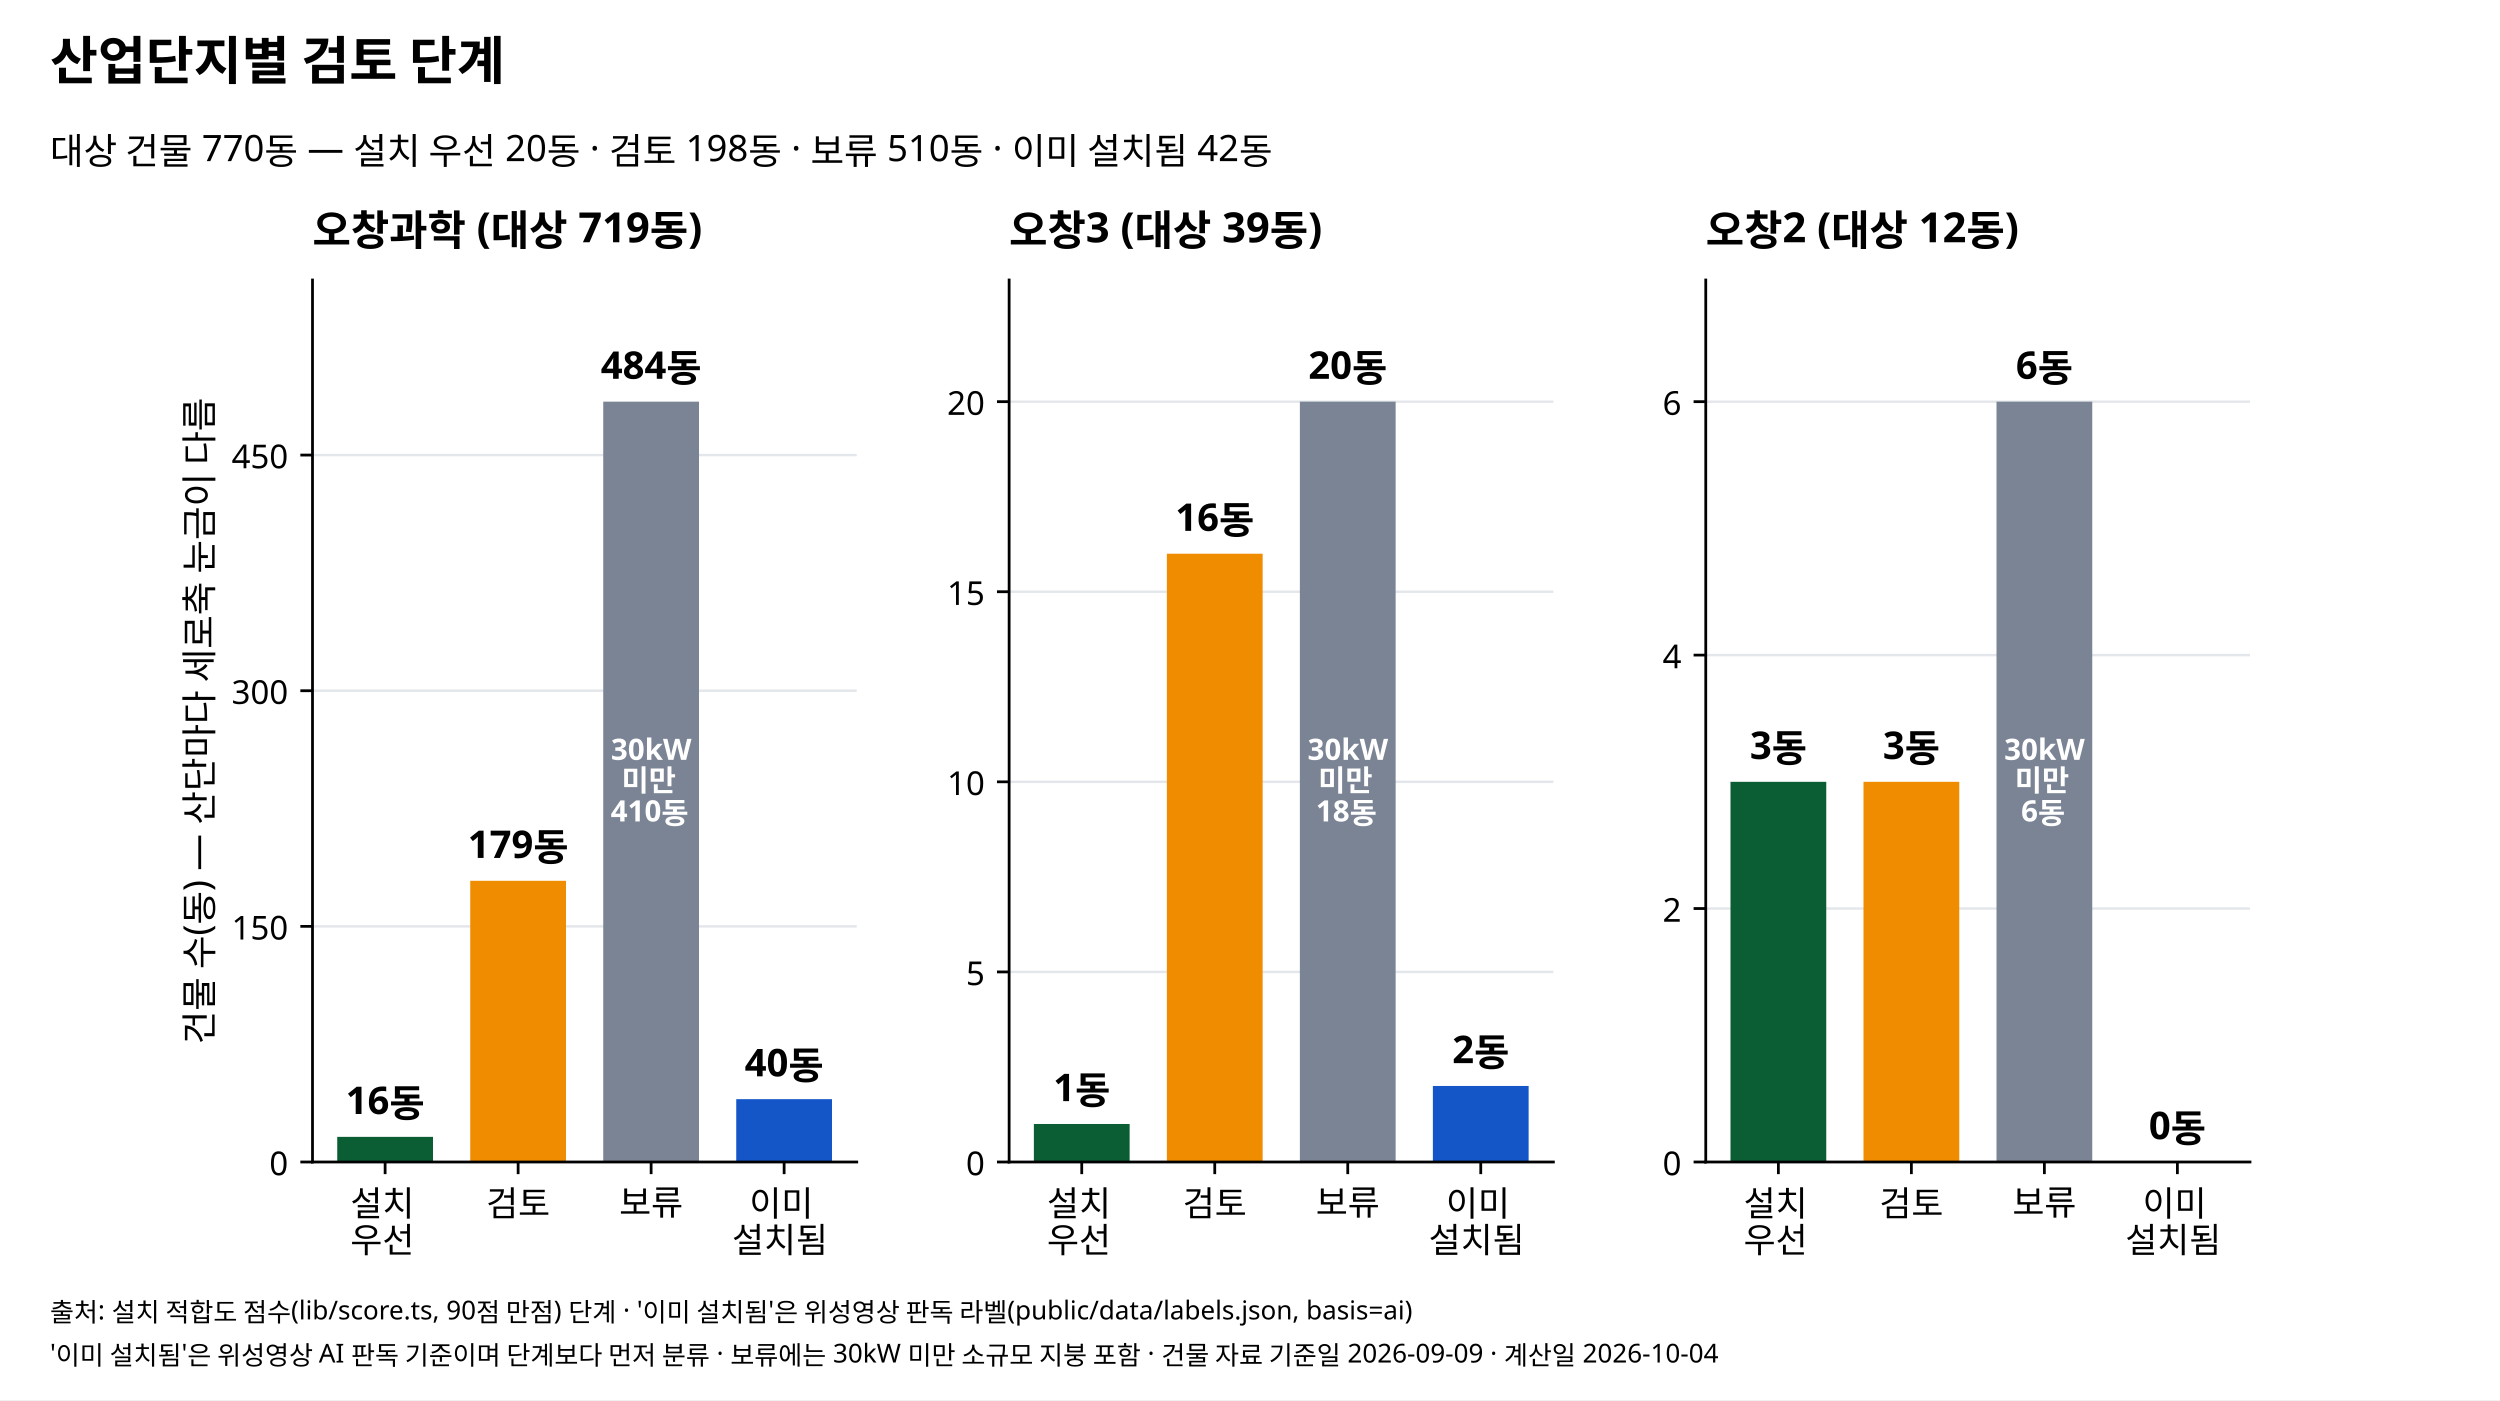
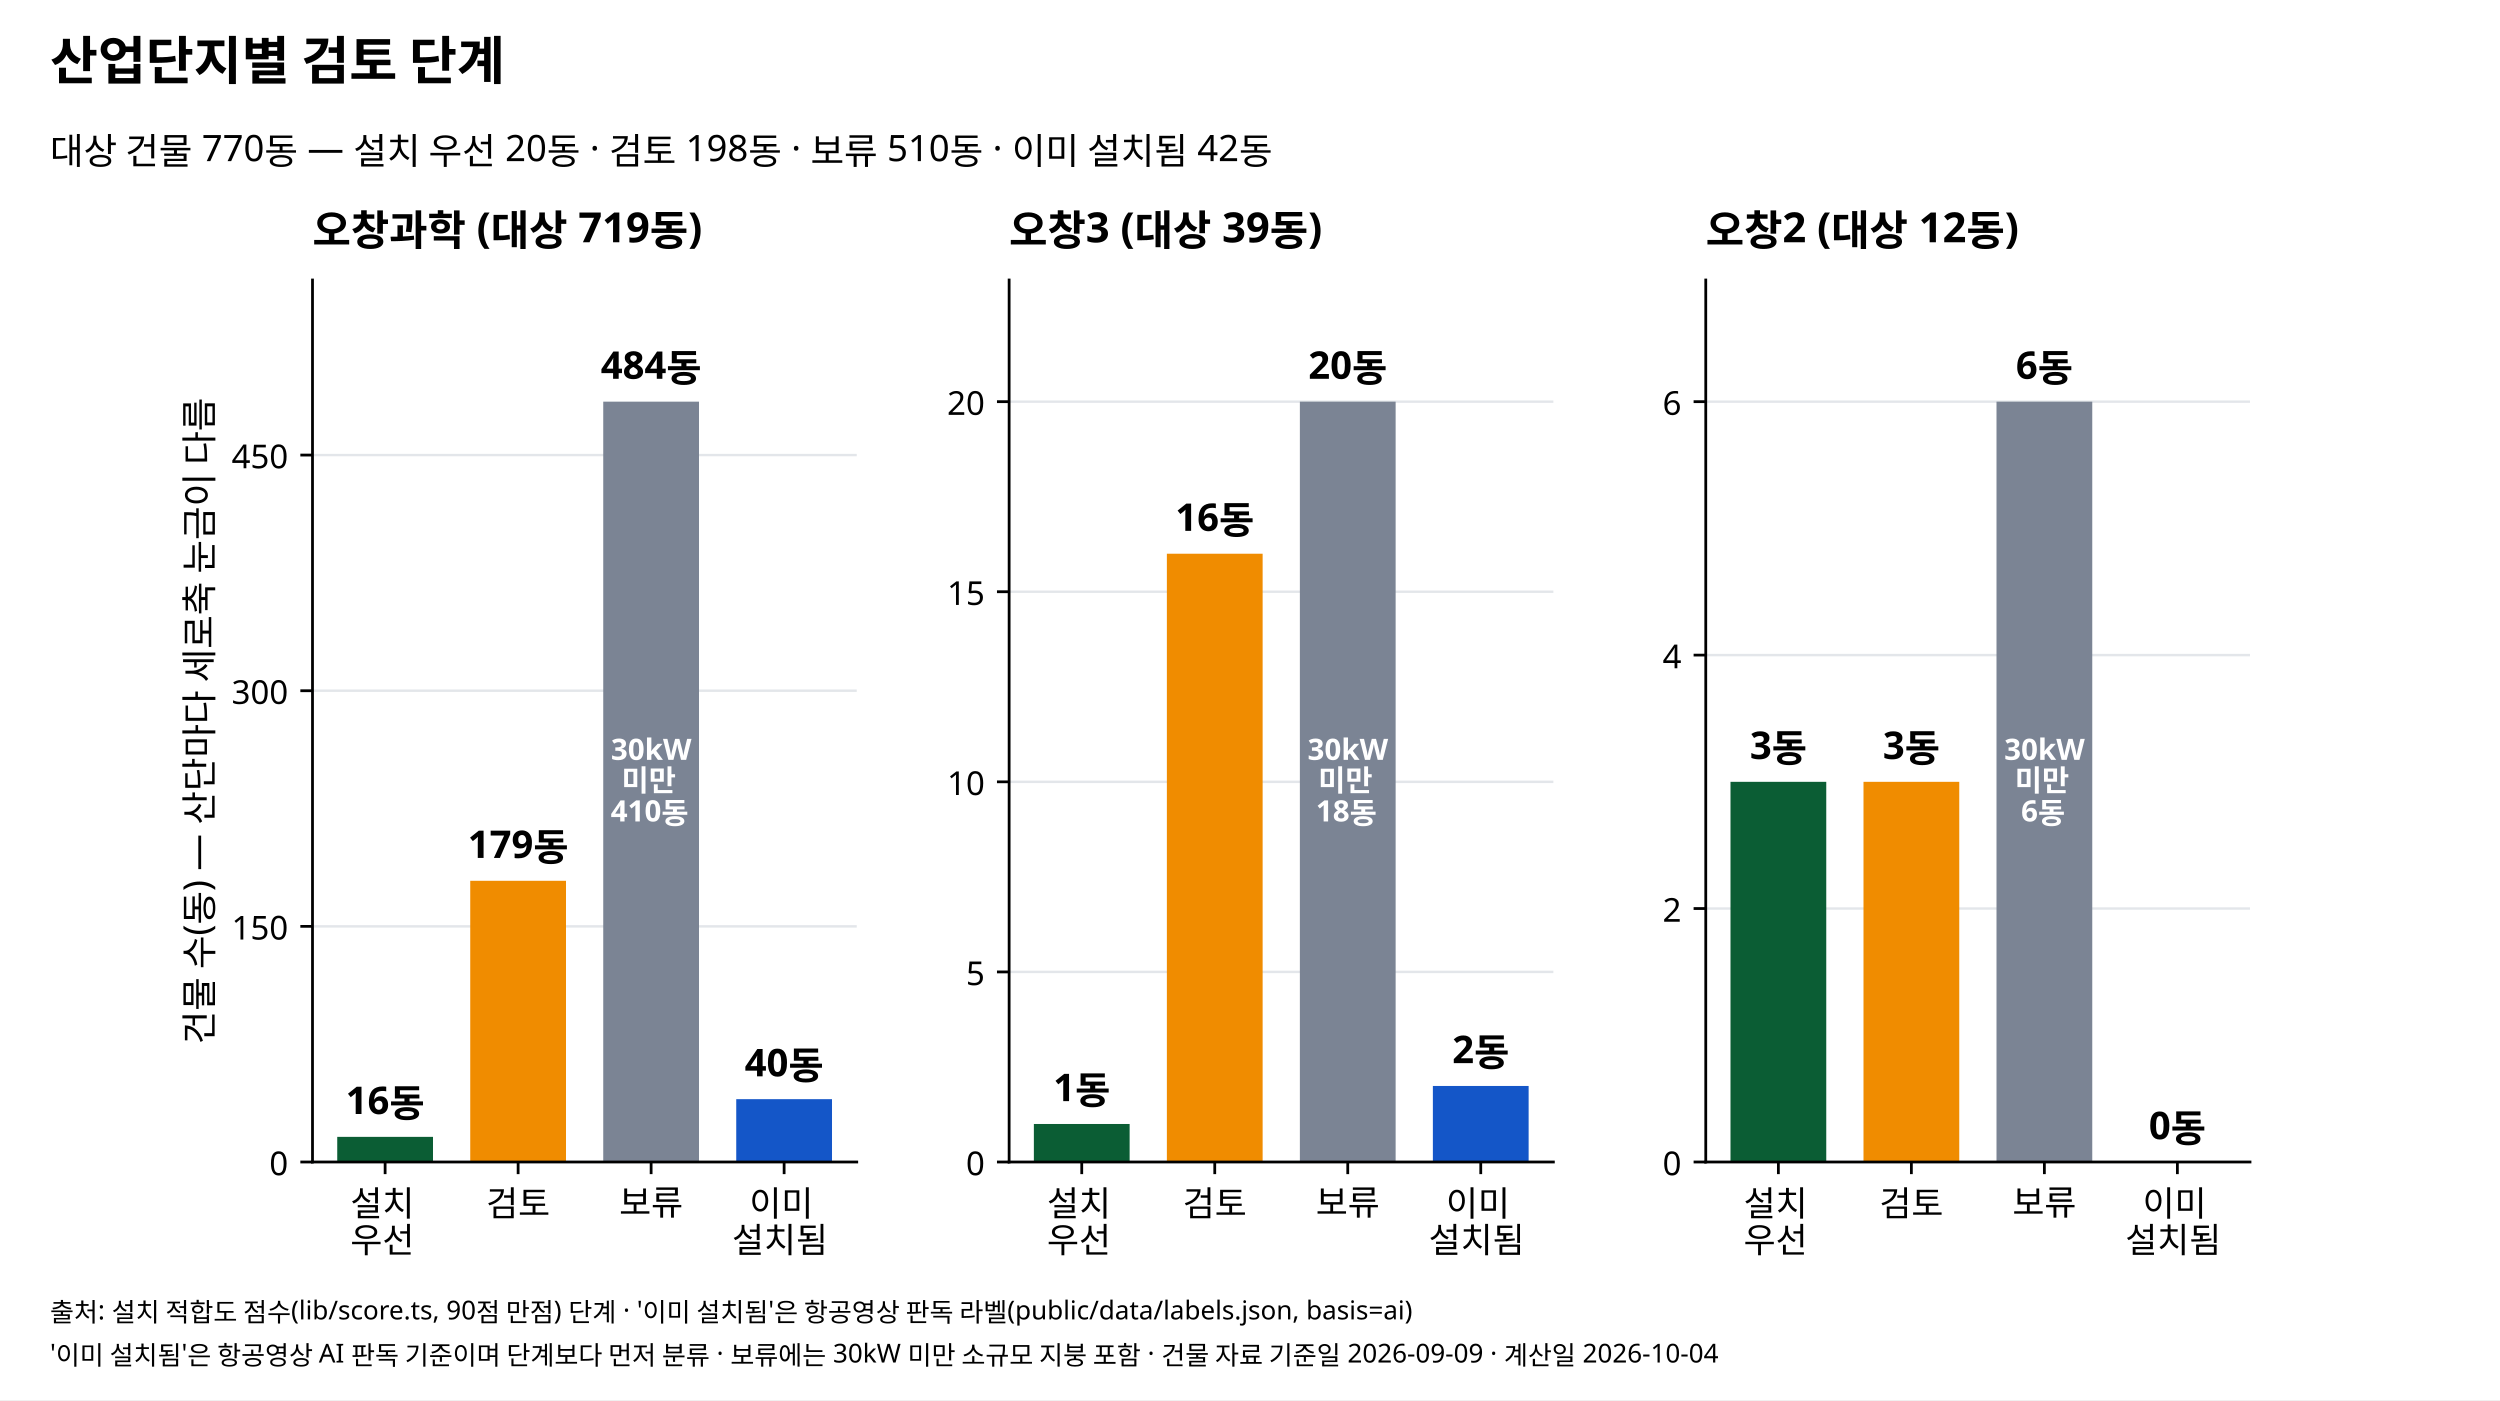
<svg xmlns="http://www.w3.org/2000/svg" xmlns:xlink="http://www.w3.org/1999/xlink" width="720pt" height="403.2pt" viewBox="0 0 720 403.2" version="1.1">
  <defs>
    <style type="text/css">*{stroke-linejoin: round; stroke-linecap: butt}</style>
  </defs>
  <g id="figure_1">
    <g id="patch_1">
      <path d="M 0 403.2  L 720 403.2  L 720 0  L 0 0  z " style="fill: #ffffff" />
    </g>
    <g id="axes_1">
      <g id="patch_2">
        <path d="M 90 334.656  L 246.742 334.656  L 246.742 80.64  L 90 80.64  z " style="fill: #ffffff" />
      </g>
      <g id="matplotlib.axis_1">
        <g id="xtick_1">
          <g id="line2d_1">
            <defs>
-               <path id="mdb3b78360e" d="M 0 0  L 0 3.5  " style="stroke: #000000; stroke-width: 0.8" />
+               <path id="m0cc1684a58" d="M 0 0  L 0 3.5  " style="stroke: #000000; stroke-width: 0.8" />
            </defs>
            <g>
-               <use xlink:href="#mdb3b78360e" x="110.914" y="334.656" style="stroke: #000000; stroke-width: 0.8" />
+               <use xlink:href="#m0cc1684a58" x="110.914" y="334.656" style="stroke: #000000; stroke-width: 0.8" />
            </g>
          </g>
          <g id="text_1">
            <text style="font-size: 10px; font-family: 'Malgun Gothic'" transform="translate(100.9142 350.1966)">설치</text>
            <text style="font-size: 10px; font-family: 'Malgun Gothic'" transform="translate(100.9142 360.7392)">우선</text>
          </g>
        </g>
        <g id="xtick_2">
          <g id="line2d_2">
            <g>
-               <use xlink:href="#mdb3b78360e" x="149.219" y="334.656" style="stroke: #000000; stroke-width: 0.8" />
+               <use xlink:href="#m0cc1684a58" x="149.219" y="334.656" style="stroke: #000000; stroke-width: 0.8" />
            </g>
          </g>
          <g id="text_2">
            <text style="font-size: 10px; font-family: 'Malgun Gothic'; text-anchor: middle" x="149.219" y="350.197" transform="rotate(-0 149.2186 350.1966)">검토</text>
          </g>
        </g>
        <g id="xtick_3">
          <g id="line2d_3">
            <g>
-               <use xlink:href="#mdb3b78360e" x="187.523" y="334.656" style="stroke: #000000; stroke-width: 0.8" />
+               <use xlink:href="#m0cc1684a58" x="187.523" y="334.656" style="stroke: #000000; stroke-width: 0.8" />
            </g>
          </g>
          <g id="text_3">
            <text style="font-size: 10px; font-family: 'Malgun Gothic'; text-anchor: middle" x="187.523" y="349.908" transform="rotate(-0 187.523 349.9076)">보류</text>
          </g>
        </g>
        <g id="xtick_4">
          <g id="line2d_4">
            <g>
-               <use xlink:href="#mdb3b78360e" x="225.827" y="334.656" style="stroke: #000000; stroke-width: 0.8" />
+               <use xlink:href="#m0cc1684a58" x="225.827" y="334.656" style="stroke: #000000; stroke-width: 0.8" />
            </g>
          </g>
          <g id="text_4">
            <text style="font-size: 10px; font-family: 'Malgun Gothic'" transform="translate(215.8274 350.1966)">이미</text>
            <text style="font-size: 10px; font-family: 'Malgun Gothic'" transform="translate(210.8274 360.7392)">설치됨</text>
          </g>
        </g>
      </g>
      <g id="matplotlib.axis_2">
        <g id="ytick_1">
          <g id="line2d_5">
-             <path d="M 90 334.656  L 246.742 334.656  " clip-path="url(#pb180a8a532)" style="fill: none; stroke: #e3e6ea; stroke-width: 0.7; stroke-linecap: square" />
+             <path d="M 90 334.656  L 246.742 334.656  " clip-path="url(#pe4aa6d0bbb)" style="fill: none; stroke: #e3e6ea; stroke-width: 0.7; stroke-linecap: square" />
          </g>
          <g id="line2d_6">
            <defs>
-               <path id="m1858909f54" d="M 0 0  L -3.5 0  " style="stroke: #000000; stroke-width: 0.8" />
+               <path id="m0deb681c3e" d="M 0 0  L -3.5 0  " style="stroke: #000000; stroke-width: 0.8" />
            </defs>
            <g>
-               <use xlink:href="#m1858909f54" x="90" y="334.656" style="stroke: #000000; stroke-width: 0.8" />
+               <use xlink:href="#m0deb681c3e" x="90" y="334.656" style="stroke: #000000; stroke-width: 0.8" />
            </g>
          </g>
          <g id="text_5">
            <text style="font-size: 9.5px; font-family: 'Malgun Gothic'; text-anchor: end" x="83" y="338.455" transform="rotate(-0 83 338.4551)">0</text>
          </g>
        </g>
        <g id="ytick_2">
          <g id="line2d_7">
-             <path d="M 90 266.791  L 246.742 266.791  " clip-path="url(#pb180a8a532)" style="fill: none; stroke: #e3e6ea; stroke-width: 0.7; stroke-linecap: square" />
+             <path d="M 90 266.791  L 246.742 266.791  " clip-path="url(#pe4aa6d0bbb)" style="fill: none; stroke: #e3e6ea; stroke-width: 0.7; stroke-linecap: square" />
          </g>
          <g id="line2d_8">
            <g>
-               <use xlink:href="#m1858909f54" x="90" y="266.791" style="stroke: #000000; stroke-width: 0.8" />
+               <use xlink:href="#m0deb681c3e" x="90" y="266.791" style="stroke: #000000; stroke-width: 0.8" />
            </g>
          </g>
          <g id="text_6">
            <text style="font-size: 9.5px; font-family: 'Malgun Gothic'; text-anchor: end" x="83" y="270.59" transform="rotate(-0 83 270.5896)">150</text>
          </g>
        </g>
        <g id="ytick_3">
          <g id="line2d_9">
-             <path d="M 90 198.925  L 246.742 198.925  " clip-path="url(#pb180a8a532)" style="fill: none; stroke: #e3e6ea; stroke-width: 0.7; stroke-linecap: square" />
+             <path d="M 90 198.925  L 246.742 198.925  " clip-path="url(#pe4aa6d0bbb)" style="fill: none; stroke: #e3e6ea; stroke-width: 0.7; stroke-linecap: square" />
          </g>
          <g id="line2d_10">
            <g>
-               <use xlink:href="#m1858909f54" x="90" y="198.925" style="stroke: #000000; stroke-width: 0.8" />
+               <use xlink:href="#m0deb681c3e" x="90" y="198.925" style="stroke: #000000; stroke-width: 0.8" />
            </g>
          </g>
          <g id="text_7">
            <text style="font-size: 9.5px; font-family: 'Malgun Gothic'; text-anchor: end" x="83" y="202.724" transform="rotate(-0 83 202.7241)">300</text>
          </g>
        </g>
        <g id="ytick_4">
          <g id="line2d_11">
-             <path d="M 90 131.06  L 246.742 131.06  " clip-path="url(#pb180a8a532)" style="fill: none; stroke: #e3e6ea; stroke-width: 0.7; stroke-linecap: square" />
+             <path d="M 90 131.06  L 246.742 131.06  " clip-path="url(#pe4aa6d0bbb)" style="fill: none; stroke: #e3e6ea; stroke-width: 0.7; stroke-linecap: square" />
          </g>
          <g id="line2d_12">
            <g>
-               <use xlink:href="#m1858909f54" x="90" y="131.06" style="stroke: #000000; stroke-width: 0.8" />
+               <use xlink:href="#m0deb681c3e" x="90" y="131.06" style="stroke: #000000; stroke-width: 0.8" />
            </g>
          </g>
          <g id="text_8">
            <text style="font-size: 9.5px; font-family: 'Malgun Gothic'; text-anchor: end" x="83" y="134.859" transform="rotate(-0 83 134.8586)">450</text>
          </g>
        </g>
        <g id="text_9">
          <text style="font-size: 10.5px; font-family: 'Malgun Gothic'; text-anchor: middle" x="61.201" y="207.648" transform="rotate(-90 61.20068 207.648)">건물 수(동) — 산단마다 세로축 눈금이 다름</text>
        </g>
      </g>
      <g id="patch_3">
-         <path d="M 97.125 334.656  L 124.704 334.656  L 124.704 327.417  L 97.125 327.417  z " clip-path="url(#pb180a8a532)" style="fill: #0b5d34" />
+         <path d="M 97.125 334.656  L 124.704 334.656  L 124.704 327.417  L 97.125 327.417  z " clip-path="url(#pe4aa6d0bbb)" style="fill: #0b5d34" />
      </g>
      <g id="patch_4">
-         <path d="M 135.429 334.656  L 163.008 334.656  L 163.008 253.67  L 135.429 253.67  z " clip-path="url(#pb180a8a532)" style="fill: #f08c00" />
+         <path d="M 135.429 334.656  L 163.008 334.656  L 163.008 253.67  L 135.429 253.67  z " clip-path="url(#pe4aa6d0bbb)" style="fill: #f08c00" />
      </g>
      <g id="patch_5">
-         <path d="M 173.733 334.656  L 201.313 334.656  L 201.313 115.677  L 173.733 115.677  z " clip-path="url(#pb180a8a532)" style="fill: #7b8494" />
+         <path d="M 173.733 334.656  L 201.313 334.656  L 201.313 115.677  L 173.733 115.677  z " clip-path="url(#pe4aa6d0bbb)" style="fill: #7b8494" />
      </g>
      <g id="patch_6">
-         <path d="M 212.038 334.656  L 239.617 334.656  L 239.617 316.559  L 212.038 316.559  z " clip-path="url(#pb180a8a532)" style="fill: #1456c8" />
+         <path d="M 212.038 334.656  L 239.617 334.656  L 239.617 316.559  L 212.038 316.559  z " clip-path="url(#pe4aa6d0bbb)" style="fill: #1456c8" />
      </g>
      <g id="patch_7">
        <path d="M 90 334.656  L 90 80.64  " style="fill: none; stroke: #000000; stroke-width: 0.8; stroke-linejoin: miter; stroke-linecap: square" />
      </g>
      <g id="patch_8">
        <path d="M 90 334.656  L 246.742 334.656  " style="fill: none; stroke: #000000; stroke-width: 0.8; stroke-linejoin: miter; stroke-linecap: square" />
      </g>
      <g id="text_10">
        <text style="font-weight: 700; font-size: 11px; font-family: 'Malgun Gothic'; text-anchor: middle" x="110.914" y="320.835" transform="rotate(-0 110.9142 320.8353)">16동</text>
      </g>
      <g id="text_11">
        <text style="font-weight: 700; font-size: 11px; font-family: 'Malgun Gothic'; text-anchor: middle" x="149.219" y="247.088" transform="rotate(-0 149.2186 247.0881)">179동</text>
      </g>
      <g id="text_12">
        <text style="font-weight: 700; font-size: 11px; font-family: 'Malgun Gothic'; text-anchor: middle" x="187.523" y="109.095" transform="rotate(-0 187.523 109.095)">484동</text>
      </g>
      <g id="text_13">
        <text style="font-weight: 700; font-size: 11px; font-family: 'Malgun Gothic'; text-anchor: middle" x="225.827" y="309.977" transform="rotate(-0 225.8274 309.9768)">40동</text>
      </g>
      <g id="text_14">
        <text style="font-weight: 700; font-size: 8.5px; font-family: 'Malgun Gothic'; fill: #ffffff" transform="translate(175.9457 218.8511)">30kW</text>
        <text style="font-weight: 700; font-size: 8.5px; font-family: 'Malgun Gothic'; fill: #ffffff" transform="translate(179.023 227.8123)">미만</text>
        <text style="font-weight: 700; font-size: 8.5px; font-family: 'Malgun Gothic'; fill: #ffffff" transform="translate(175.884 236.5783)">410동</text>
      </g>
      <g id="text_15">
        <text style="font-weight: 700; font-size: 12px; font-family: 'Malgun Gothic'; text-anchor: start" x="90" y="70.64" transform="rotate(-0 90 70.64)">오창과학  (대상 719동)</text>
      </g>
    </g>
    <g id="axes_2">
      <g id="patch_9">
        <path d="M 290.629 334.656  L 447.371 334.656  L 447.371 80.64  L 290.629 80.64  z " style="fill: #ffffff" />
      </g>
      <g id="matplotlib.axis_3">
        <g id="xtick_5">
          <g id="line2d_13">
            <g>
-               <use xlink:href="#mdb3b78360e" x="311.543" y="334.656" style="stroke: #000000; stroke-width: 0.8" />
+               <use xlink:href="#m0cc1684a58" x="311.543" y="334.656" style="stroke: #000000; stroke-width: 0.8" />
            </g>
          </g>
          <g id="text_16">
            <text style="font-size: 10px; font-family: 'Malgun Gothic'" transform="translate(301.5434 350.1966)">설치</text>
            <text style="font-size: 10px; font-family: 'Malgun Gothic'" transform="translate(301.5434 360.7392)">우선</text>
          </g>
        </g>
        <g id="xtick_6">
          <g id="line2d_14">
            <g>
-               <use xlink:href="#mdb3b78360e" x="349.848" y="334.656" style="stroke: #000000; stroke-width: 0.8" />
+               <use xlink:href="#m0cc1684a58" x="349.848" y="334.656" style="stroke: #000000; stroke-width: 0.8" />
            </g>
          </g>
          <g id="text_17">
            <text style="font-size: 10px; font-family: 'Malgun Gothic'; text-anchor: middle" x="349.848" y="350.197" transform="rotate(-0 349.8478 350.1966)">검토</text>
          </g>
        </g>
        <g id="xtick_7">
          <g id="line2d_15">
            <g>
-               <use xlink:href="#mdb3b78360e" x="388.152" y="334.656" style="stroke: #000000; stroke-width: 0.8" />
+               <use xlink:href="#m0cc1684a58" x="388.152" y="334.656" style="stroke: #000000; stroke-width: 0.8" />
            </g>
          </g>
          <g id="text_18">
            <text style="font-size: 10px; font-family: 'Malgun Gothic'; text-anchor: middle" x="388.152" y="349.908" transform="rotate(-0 388.1522 349.9076)">보류</text>
          </g>
        </g>
        <g id="xtick_8">
          <g id="line2d_16">
            <g>
-               <use xlink:href="#mdb3b78360e" x="426.457" y="334.656" style="stroke: #000000; stroke-width: 0.8" />
+               <use xlink:href="#m0cc1684a58" x="426.457" y="334.656" style="stroke: #000000; stroke-width: 0.8" />
            </g>
          </g>
          <g id="text_19">
            <text style="font-size: 10px; font-family: 'Malgun Gothic'" transform="translate(416.4566 350.1966)">이미</text>
            <text style="font-size: 10px; font-family: 'Malgun Gothic'" transform="translate(411.4566 360.7392)">설치됨</text>
          </g>
        </g>
      </g>
      <g id="matplotlib.axis_4">
        <g id="ytick_5">
          <g id="line2d_17">
-             <path d="M 290.629 334.656  L 447.371 334.656  " clip-path="url(#p60f12eca9c)" style="fill: none; stroke: #e3e6ea; stroke-width: 0.7; stroke-linecap: square" />
+             <path d="M 290.629 334.656  L 447.371 334.656  " clip-path="url(#p0db74f0278)" style="fill: none; stroke: #e3e6ea; stroke-width: 0.7; stroke-linecap: square" />
          </g>
          <g id="line2d_18">
            <g>
-               <use xlink:href="#m1858909f54" x="290.629" y="334.656" style="stroke: #000000; stroke-width: 0.8" />
+               <use xlink:href="#m0deb681c3e" x="290.629" y="334.656" style="stroke: #000000; stroke-width: 0.8" />
            </g>
          </g>
          <g id="text_20">
            <text style="font-size: 9.5px; font-family: 'Malgun Gothic'; text-anchor: end" x="283.629" y="338.455" transform="rotate(-0 283.6292 338.4551)">0</text>
          </g>
        </g>
        <g id="ytick_6">
          <g id="line2d_19">
-             <path d="M 290.629 279.911  L 447.371 279.911  " clip-path="url(#p60f12eca9c)" style="fill: none; stroke: #e3e6ea; stroke-width: 0.7; stroke-linecap: square" />
+             <path d="M 290.629 279.911  L 447.371 279.911  " clip-path="url(#p0db74f0278)" style="fill: none; stroke: #e3e6ea; stroke-width: 0.7; stroke-linecap: square" />
          </g>
          <g id="line2d_20">
            <g>
-               <use xlink:href="#m1858909f54" x="290.629" y="279.911" style="stroke: #000000; stroke-width: 0.8" />
+               <use xlink:href="#m0deb681c3e" x="290.629" y="279.911" style="stroke: #000000; stroke-width: 0.8" />
            </g>
          </g>
          <g id="text_21">
            <text style="font-size: 9.5px; font-family: 'Malgun Gothic'; text-anchor: end" x="283.629" y="283.71" transform="rotate(-0 283.6292 283.7102)">5</text>
          </g>
        </g>
        <g id="ytick_7">
          <g id="line2d_21">
-             <path d="M 290.629 225.166  L 447.371 225.166  " clip-path="url(#p60f12eca9c)" style="fill: none; stroke: #e3e6ea; stroke-width: 0.7; stroke-linecap: square" />
+             <path d="M 290.629 225.166  L 447.371 225.166  " clip-path="url(#p0db74f0278)" style="fill: none; stroke: #e3e6ea; stroke-width: 0.7; stroke-linecap: square" />
          </g>
          <g id="line2d_22">
            <g>
-               <use xlink:href="#m1858909f54" x="290.629" y="225.166" style="stroke: #000000; stroke-width: 0.8" />
+               <use xlink:href="#m0deb681c3e" x="290.629" y="225.166" style="stroke: #000000; stroke-width: 0.8" />
            </g>
          </g>
          <g id="text_22">
            <text style="font-size: 9.5px; font-family: 'Malgun Gothic'; text-anchor: end" x="283.629" y="228.965" transform="rotate(-0 283.6292 228.9654)">10</text>
          </g>
        </g>
        <g id="ytick_8">
          <g id="line2d_23">
-             <path d="M 290.629 170.422  L 447.371 170.422  " clip-path="url(#p60f12eca9c)" style="fill: none; stroke: #e3e6ea; stroke-width: 0.7; stroke-linecap: square" />
+             <path d="M 290.629 170.422  L 447.371 170.422  " clip-path="url(#p0db74f0278)" style="fill: none; stroke: #e3e6ea; stroke-width: 0.7; stroke-linecap: square" />
          </g>
          <g id="line2d_24">
            <g>
-               <use xlink:href="#m1858909f54" x="290.629" y="170.422" style="stroke: #000000; stroke-width: 0.8" />
+               <use xlink:href="#m0deb681c3e" x="290.629" y="170.422" style="stroke: #000000; stroke-width: 0.8" />
            </g>
          </g>
          <g id="text_23">
            <text style="font-size: 9.5px; font-family: 'Malgun Gothic'; text-anchor: end" x="283.629" y="174.221" transform="rotate(-0 283.6292 174.2206)">15</text>
          </g>
        </g>
        <g id="ytick_9">
          <g id="line2d_25">
-             <path d="M 290.629 115.677  L 447.371 115.677  " clip-path="url(#p60f12eca9c)" style="fill: none; stroke: #e3e6ea; stroke-width: 0.7; stroke-linecap: square" />
+             <path d="M 290.629 115.677  L 447.371 115.677  " clip-path="url(#p0db74f0278)" style="fill: none; stroke: #e3e6ea; stroke-width: 0.7; stroke-linecap: square" />
          </g>
          <g id="line2d_26">
            <g>
-               <use xlink:href="#m1858909f54" x="290.629" y="115.677" style="stroke: #000000; stroke-width: 0.8" />
+               <use xlink:href="#m0deb681c3e" x="290.629" y="115.677" style="stroke: #000000; stroke-width: 0.8" />
            </g>
          </g>
          <g id="text_24">
            <text style="font-size: 9.5px; font-family: 'Malgun Gothic'; text-anchor: end" x="283.629" y="119.476" transform="rotate(-0 283.6292 119.4758)">20</text>
          </g>
        </g>
      </g>
      <g id="patch_10">
-         <path d="M 297.754 334.656  L 325.333 334.656  L 325.333 323.707  L 297.754 323.707  z " clip-path="url(#p60f12eca9c)" style="fill: #0b5d34" />
+         <path d="M 297.754 334.656  L 325.333 334.656  L 325.333 323.707  L 297.754 323.707  z " clip-path="url(#p0db74f0278)" style="fill: #0b5d34" />
      </g>
      <g id="patch_11">
-         <path d="M 336.058 334.656  L 363.637 334.656  L 363.637 159.473  L 336.058 159.473  z " clip-path="url(#p60f12eca9c)" style="fill: #f08c00" />
+         <path d="M 336.058 334.656  L 363.637 334.656  L 363.637 159.473  L 336.058 159.473  z " clip-path="url(#p0db74f0278)" style="fill: #f08c00" />
      </g>
      <g id="patch_12">
-         <path d="M 374.363 334.656  L 401.942 334.656  L 401.942 115.677  L 374.363 115.677  z " clip-path="url(#p60f12eca9c)" style="fill: #7b8494" />
+         <path d="M 374.363 334.656  L 401.942 334.656  L 401.942 115.677  L 374.363 115.677  z " clip-path="url(#p0db74f0278)" style="fill: #7b8494" />
      </g>
      <g id="patch_13">
-         <path d="M 412.667 334.656  L 440.246 334.656  L 440.246 312.758  L 412.667 312.758  z " clip-path="url(#p60f12eca9c)" style="fill: #1456c8" />
+         <path d="M 412.667 334.656  L 440.246 334.656  L 440.246 312.758  L 412.667 312.758  z " clip-path="url(#p0db74f0278)" style="fill: #1456c8" />
      </g>
      <g id="patch_14">
        <path d="M 290.629 334.656  L 290.629 80.64  " style="fill: none; stroke: #000000; stroke-width: 0.8; stroke-linejoin: miter; stroke-linecap: square" />
      </g>
      <g id="patch_15">
        <path d="M 290.629 334.656  L 447.371 334.656  " style="fill: none; stroke: #000000; stroke-width: 0.8; stroke-linejoin: miter; stroke-linecap: square" />
      </g>
      <g id="text_25">
        <text style="font-weight: 700; font-size: 11px; font-family: 'Malgun Gothic'; text-anchor: middle" x="311.543" y="317.125" transform="rotate(-0 311.5434 317.1253)">1동</text>
      </g>
      <g id="text_26">
        <text style="font-weight: 700; font-size: 11px; font-family: 'Malgun Gothic'; text-anchor: middle" x="349.848" y="152.891" transform="rotate(-0 349.8478 152.8908)">16동</text>
      </g>
      <g id="text_27">
        <text style="font-weight: 700; font-size: 11px; font-family: 'Malgun Gothic'; text-anchor: middle" x="388.152" y="109.095" transform="rotate(-0 388.1522 109.095)">20동</text>
      </g>
      <g id="text_28">
        <text style="font-weight: 700; font-size: 11px; font-family: 'Malgun Gothic'; text-anchor: middle" x="426.457" y="306.176" transform="rotate(-0 426.4566 306.1763)">2동</text>
      </g>
      <g id="text_29">
        <text style="font-weight: 700; font-size: 8.5px; font-family: 'Malgun Gothic'; fill: #ffffff" transform="translate(376.5749 218.8511)">30kW</text>
        <text style="font-weight: 700; font-size: 8.5px; font-family: 'Malgun Gothic'; fill: #ffffff" transform="translate(379.6522 227.8123)">미만</text>
        <text style="font-weight: 700; font-size: 8.5px; font-family: 'Malgun Gothic'; fill: #ffffff" transform="translate(378.9762 236.5783)">18동</text>
      </g>
      <g id="text_30">
        <text style="font-weight: 700; font-size: 12px; font-family: 'Malgun Gothic'; text-anchor: start" x="290.629" y="70.64" transform="rotate(-0 290.6292 70.64)">오창3  (대상 39동)</text>
      </g>
    </g>
    <g id="axes_3">
      <g id="patch_16">
        <path d="M 491.258 334.656  L 648 334.656  L 648 80.64  L 491.258 80.64  z " style="fill: #ffffff" />
      </g>
      <g id="matplotlib.axis_5">
        <g id="xtick_9">
          <g id="line2d_27">
            <g>
-               <use xlink:href="#mdb3b78360e" x="512.173" y="334.656" style="stroke: #000000; stroke-width: 0.8" />
+               <use xlink:href="#m0cc1684a58" x="512.173" y="334.656" style="stroke: #000000; stroke-width: 0.8" />
            </g>
          </g>
          <g id="text_31">
            <text style="font-size: 10px; font-family: 'Malgun Gothic'" transform="translate(502.1726 350.1966)">설치</text>
            <text style="font-size: 10px; font-family: 'Malgun Gothic'" transform="translate(502.1726 360.7392)">우선</text>
          </g>
        </g>
        <g id="xtick_10">
          <g id="line2d_28">
            <g>
-               <use xlink:href="#mdb3b78360e" x="550.477" y="334.656" style="stroke: #000000; stroke-width: 0.8" />
+               <use xlink:href="#m0cc1684a58" x="550.477" y="334.656" style="stroke: #000000; stroke-width: 0.8" />
            </g>
          </g>
          <g id="text_32">
            <text style="font-size: 10px; font-family: 'Malgun Gothic'; text-anchor: middle" x="550.477" y="350.197" transform="rotate(-0 550.477 350.1966)">검토</text>
          </g>
        </g>
        <g id="xtick_11">
          <g id="line2d_29">
            <g>
-               <use xlink:href="#mdb3b78360e" x="588.781" y="334.656" style="stroke: #000000; stroke-width: 0.8" />
+               <use xlink:href="#m0cc1684a58" x="588.781" y="334.656" style="stroke: #000000; stroke-width: 0.8" />
            </g>
          </g>
          <g id="text_33">
            <text style="font-size: 10px; font-family: 'Malgun Gothic'; text-anchor: middle" x="588.781" y="349.908" transform="rotate(-0 588.7814 349.9076)">보류</text>
          </g>
        </g>
        <g id="xtick_12">
          <g id="line2d_30">
            <g>
-               <use xlink:href="#mdb3b78360e" x="627.086" y="334.656" style="stroke: #000000; stroke-width: 0.8" />
+               <use xlink:href="#m0cc1684a58" x="627.086" y="334.656" style="stroke: #000000; stroke-width: 0.8" />
            </g>
          </g>
          <g id="text_34">
            <text style="font-size: 10px; font-family: 'Malgun Gothic'" transform="translate(617.0858 350.1966)">이미</text>
            <text style="font-size: 10px; font-family: 'Malgun Gothic'" transform="translate(612.0858 360.7392)">설치됨</text>
          </g>
        </g>
      </g>
      <g id="matplotlib.axis_6">
        <g id="ytick_10">
          <g id="line2d_31">
-             <path d="M 491.258 334.656  L 648 334.656  " clip-path="url(#p6dd095681e)" style="fill: none; stroke: #e3e6ea; stroke-width: 0.7; stroke-linecap: square" />
+             <path d="M 491.258 334.656  L 648 334.656  " clip-path="url(#pd8fa09e618)" style="fill: none; stroke: #e3e6ea; stroke-width: 0.7; stroke-linecap: square" />
          </g>
          <g id="line2d_32">
            <g>
-               <use xlink:href="#m1858909f54" x="491.258" y="334.656" style="stroke: #000000; stroke-width: 0.8" />
+               <use xlink:href="#m0deb681c3e" x="491.258" y="334.656" style="stroke: #000000; stroke-width: 0.8" />
            </g>
          </g>
          <g id="text_35">
            <text style="font-size: 9.5px; font-family: 'Malgun Gothic'; text-anchor: end" x="484.258" y="338.455" transform="rotate(-0 484.2584 338.4551)">0</text>
          </g>
        </g>
        <g id="ytick_11">
          <g id="line2d_33">
-             <path d="M 491.258 261.663  L 648 261.663  " clip-path="url(#p6dd095681e)" style="fill: none; stroke: #e3e6ea; stroke-width: 0.7; stroke-linecap: square" />
+             <path d="M 491.258 261.663  L 648 261.663  " clip-path="url(#pd8fa09e618)" style="fill: none; stroke: #e3e6ea; stroke-width: 0.7; stroke-linecap: square" />
          </g>
          <g id="line2d_34">
            <g>
-               <use xlink:href="#m1858909f54" x="491.258" y="261.663" style="stroke: #000000; stroke-width: 0.8" />
+               <use xlink:href="#m0deb681c3e" x="491.258" y="261.663" style="stroke: #000000; stroke-width: 0.8" />
            </g>
          </g>
          <g id="text_36">
            <text style="font-size: 9.5px; font-family: 'Malgun Gothic'; text-anchor: end" x="484.258" y="265.462" transform="rotate(-0 484.2584 265.462)">2</text>
          </g>
        </g>
        <g id="ytick_12">
          <g id="line2d_35">
-             <path d="M 491.258 188.67  L 648 188.67  " clip-path="url(#p6dd095681e)" style="fill: none; stroke: #e3e6ea; stroke-width: 0.7; stroke-linecap: square" />
+             <path d="M 491.258 188.67  L 648 188.67  " clip-path="url(#pd8fa09e618)" style="fill: none; stroke: #e3e6ea; stroke-width: 0.7; stroke-linecap: square" />
          </g>
          <g id="line2d_36">
            <g>
-               <use xlink:href="#m1858909f54" x="491.258" y="188.67" style="stroke: #000000; stroke-width: 0.8" />
+               <use xlink:href="#m0deb681c3e" x="491.258" y="188.67" style="stroke: #000000; stroke-width: 0.8" />
            </g>
          </g>
          <g id="text_37">
            <text style="font-size: 9.5px; font-family: 'Malgun Gothic'; text-anchor: end" x="484.258" y="192.469" transform="rotate(-0 484.2584 192.4689)">4</text>
          </g>
        </g>
        <g id="ytick_13">
          <g id="line2d_37">
-             <path d="M 491.258 115.677  L 648 115.677  " clip-path="url(#p6dd095681e)" style="fill: none; stroke: #e3e6ea; stroke-width: 0.7; stroke-linecap: square" />
+             <path d="M 491.258 115.677  L 648 115.677  " clip-path="url(#pd8fa09e618)" style="fill: none; stroke: #e3e6ea; stroke-width: 0.7; stroke-linecap: square" />
          </g>
          <g id="line2d_38">
            <g>
-               <use xlink:href="#m1858909f54" x="491.258" y="115.677" style="stroke: #000000; stroke-width: 0.8" />
+               <use xlink:href="#m0deb681c3e" x="491.258" y="115.677" style="stroke: #000000; stroke-width: 0.8" />
            </g>
          </g>
          <g id="text_38">
            <text style="font-size: 9.5px; font-family: 'Malgun Gothic'; text-anchor: end" x="484.258" y="119.476" transform="rotate(-0 484.2584 119.4758)">6</text>
          </g>
        </g>
      </g>
      <g id="patch_17">
-         <path d="M 498.383 334.656  L 525.962 334.656  L 525.962 225.166  L 498.383 225.166  z " clip-path="url(#p6dd095681e)" style="fill: #0b5d34" />
+         <path d="M 498.383 334.656  L 525.962 334.656  L 525.962 225.166  L 498.383 225.166  z " clip-path="url(#pd8fa09e618)" style="fill: #0b5d34" />
      </g>
      <g id="patch_18">
-         <path d="M 536.687 334.656  L 564.267 334.656  L 564.267 225.166  L 536.687 225.166  z " clip-path="url(#p6dd095681e)" style="fill: #f08c00" />
+         <path d="M 536.687 334.656  L 564.267 334.656  L 564.267 225.166  L 536.687 225.166  z " clip-path="url(#pd8fa09e618)" style="fill: #f08c00" />
      </g>
      <g id="patch_19">
-         <path d="M 574.992 334.656  L 602.571 334.656  L 602.571 115.677  L 574.992 115.677  z " clip-path="url(#p6dd095681e)" style="fill: #7b8494" />
+         <path d="M 574.992 334.656  L 602.571 334.656  L 602.571 115.677  L 574.992 115.677  z " clip-path="url(#pd8fa09e618)" style="fill: #7b8494" />
      </g>
      <g id="patch_20">
-         <path d="M 613.296 334.656  L 640.875 334.656  L 640.875 334.656  L 613.296 334.656  z " clip-path="url(#p6dd095681e)" style="fill: #1456c8" />
+         <path d="M 613.296 334.656  L 640.875 334.656  L 640.875 334.656  L 613.296 334.656  z " clip-path="url(#pd8fa09e618)" style="fill: #1456c8" />
      </g>
      <g id="patch_21">
        <path d="M 491.258 334.656  L 491.258 80.64  " style="fill: none; stroke: #000000; stroke-width: 0.8; stroke-linejoin: miter; stroke-linecap: square" />
      </g>
      <g id="patch_22">
        <path d="M 491.258 334.656  L 648 334.656  " style="fill: none; stroke: #000000; stroke-width: 0.8; stroke-linejoin: miter; stroke-linecap: square" />
      </g>
      <g id="text_39">
        <text style="font-weight: 700; font-size: 11px; font-family: 'Malgun Gothic'; text-anchor: middle" x="512.173" y="218.585" transform="rotate(-0 512.1726 218.5846)">3동</text>
      </g>
      <g id="text_40">
        <text style="font-weight: 700; font-size: 11px; font-family: 'Malgun Gothic'; text-anchor: middle" x="550.477" y="218.585" transform="rotate(-0 550.477 218.5846)">3동</text>
      </g>
      <g id="text_41">
        <text style="font-weight: 700; font-size: 11px; font-family: 'Malgun Gothic'; text-anchor: middle" x="588.781" y="109.095" transform="rotate(-0 588.7814 109.095)">6동</text>
      </g>
      <g id="text_42">
        <text style="font-weight: 700; font-size: 11px; font-family: 'Malgun Gothic'; text-anchor: middle" x="627.086" y="328.074" transform="rotate(-0 627.0858 328.0743)">0동</text>
      </g>
      <g id="text_43">
        <text style="font-weight: 700; font-size: 8.5px; font-family: 'Malgun Gothic'; fill: #ffffff" transform="translate(577.2041 218.8511)">30kW</text>
        <text style="font-weight: 700; font-size: 8.5px; font-family: 'Malgun Gothic'; fill: #ffffff" transform="translate(580.2814 227.8123)">미만</text>
        <text style="font-weight: 700; font-size: 8.5px; font-family: 'Malgun Gothic'; fill: #ffffff" transform="translate(582.0684 236.5783)">6동</text>
      </g>
      <g id="text_44">
        <text style="font-weight: 700; font-size: 12px; font-family: 'Malgun Gothic'; text-anchor: start" x="491.258" y="70.64" transform="rotate(-0 491.2584 70.64)">오창2  (대상 12동)</text>
      </g>
    </g>
    <g id="text_45">
      <text style="font-weight: 700; font-size: 15px; font-family: 'Malgun Gothic'; text-anchor: start" x="14.4" y="22.891" transform="rotate(-0 14.4 22.89094)">산업단지별 검토 단계</text>
    </g>
    <g id="text_46">
      <text style="font-size: 10.5px; font-family: 'Malgun Gothic'; text-anchor: start" x="14.4" y="47.272" transform="rotate(-0 14.4 47.27166)">대상 건물 770동 — 설치 우선 20동 · 검토 198동 · 보류 510동 · 이미 설치됨 42동</text>
    </g>
    <g id="text_47">
-       <text style="font-size: 7.5px; font-family: 'Malgun Gothic'" transform="translate(14.4 380.6065)">출처: 설치 적합도 점수(lib/score.ts, 90점 만점) 단계 · '이미 설치됨'은 위성영상 판독 라벨(public/data/labels.json, basis=ai)</text>
-       <text style="font-size: 7.5px; font-family: 'Malgun Gothic'" transform="translate(14.4 392.402)">'이미 설치됨'은 위성영상 AI 판독 기준이며 단계보다 먼저 분류 · 보류에는 30kW 미만 소규모 지붕 포함 · 건물 자료 기준일 2026-09-09 · 계산일 2026-10-04</text>
+       <text style="font-size: 7.5px; font-family: 'Malgun Gothic'" transform="translate(14.4 380.6065)">출처: 설치 적합도 점수(lib/score.ts, 90점 만점) 단계 · '이미 설치됨'은 항공영상 판독 라벨(public/data/labels.json, basis=ai)</text>
+       <text style="font-size: 7.5px; font-family: 'Malgun Gothic'" transform="translate(14.4 392.402)">'이미 설치됨'은 항공영상 AI 판독 기준이며 단계보다 먼저 분류 · 보류에는 30kW 미만 소규모 지붕 포함 · 건물 자료 기준일 2026-09-09 · 계산일 2026-10-04</text>
    </g>
  </g>
  <defs>
-     <clipPath id="pb180a8a532">
+     <clipPath id="pe4aa6d0bbb">
      <rect x="90" y="80.64" width="156.742" height="254.016" />
    </clipPath>
-     <clipPath id="p60f12eca9c">
+     <clipPath id="p0db74f0278">
      <rect x="290.629" y="80.64" width="156.742" height="254.016" />
    </clipPath>
-     <clipPath id="p6dd095681e">
+     <clipPath id="pd8fa09e618">
      <rect x="491.258" y="80.64" width="156.742" height="254.016" />
    </clipPath>
  </defs>
</svg>
